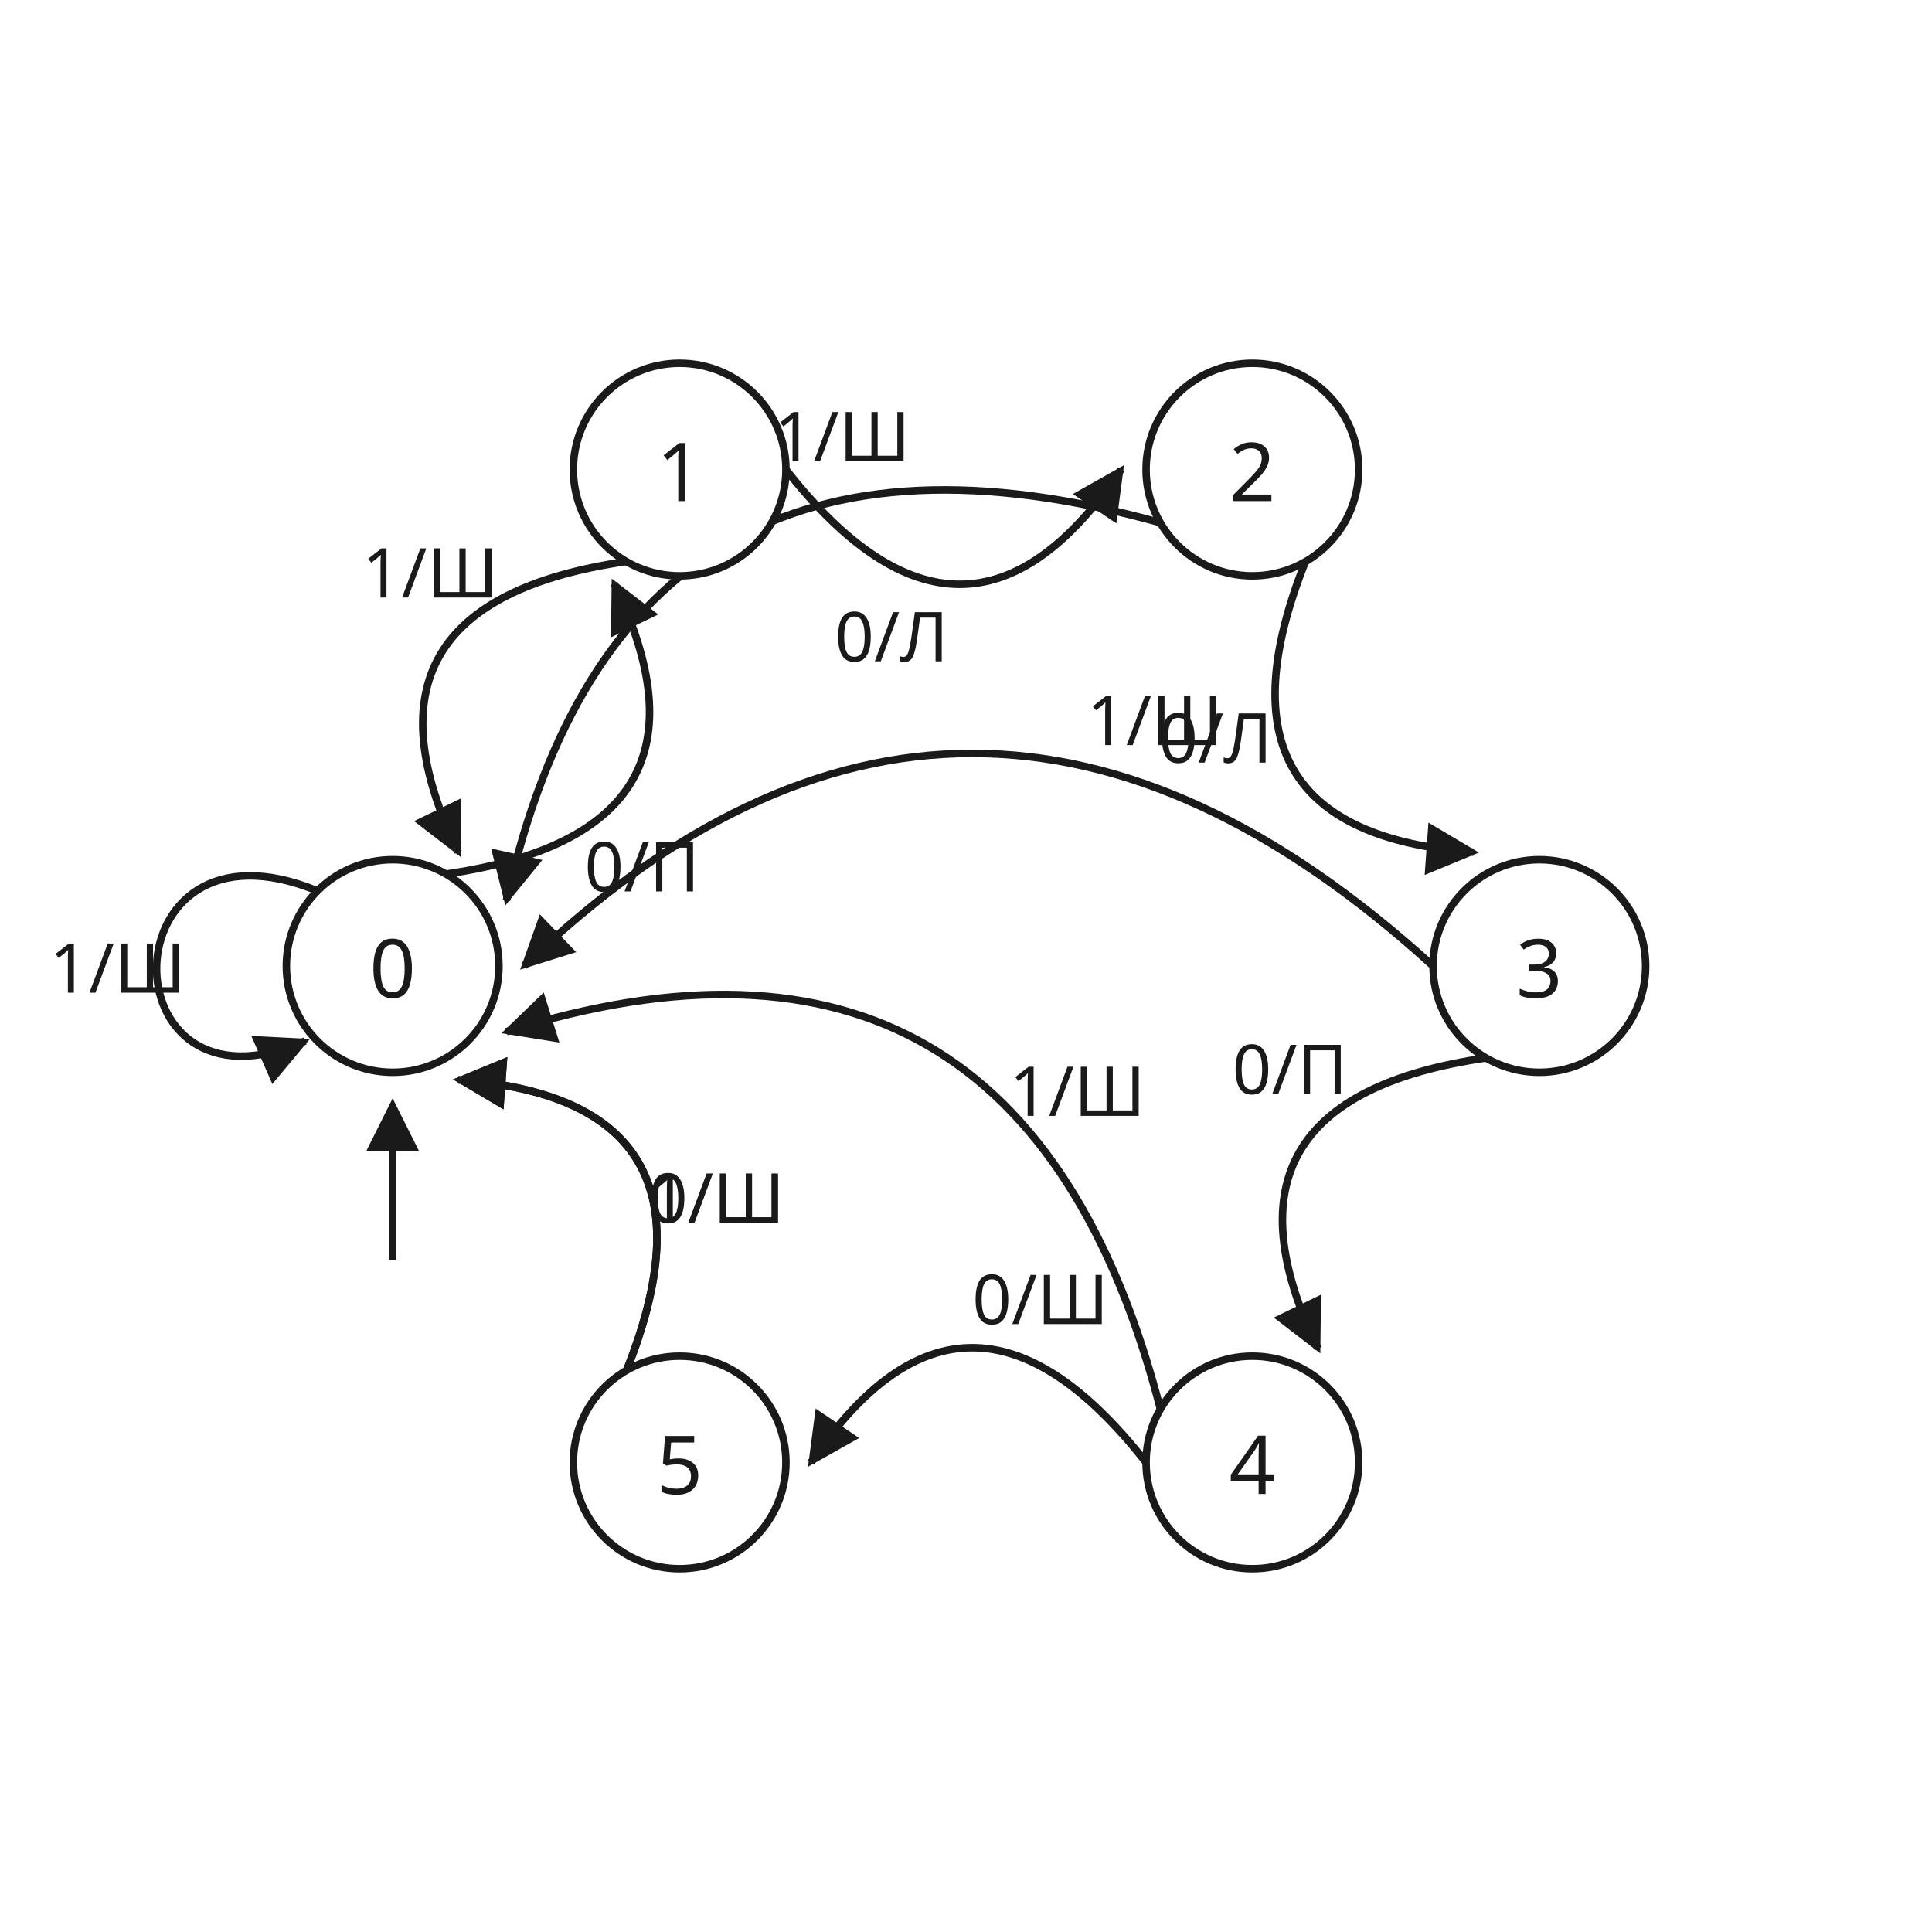
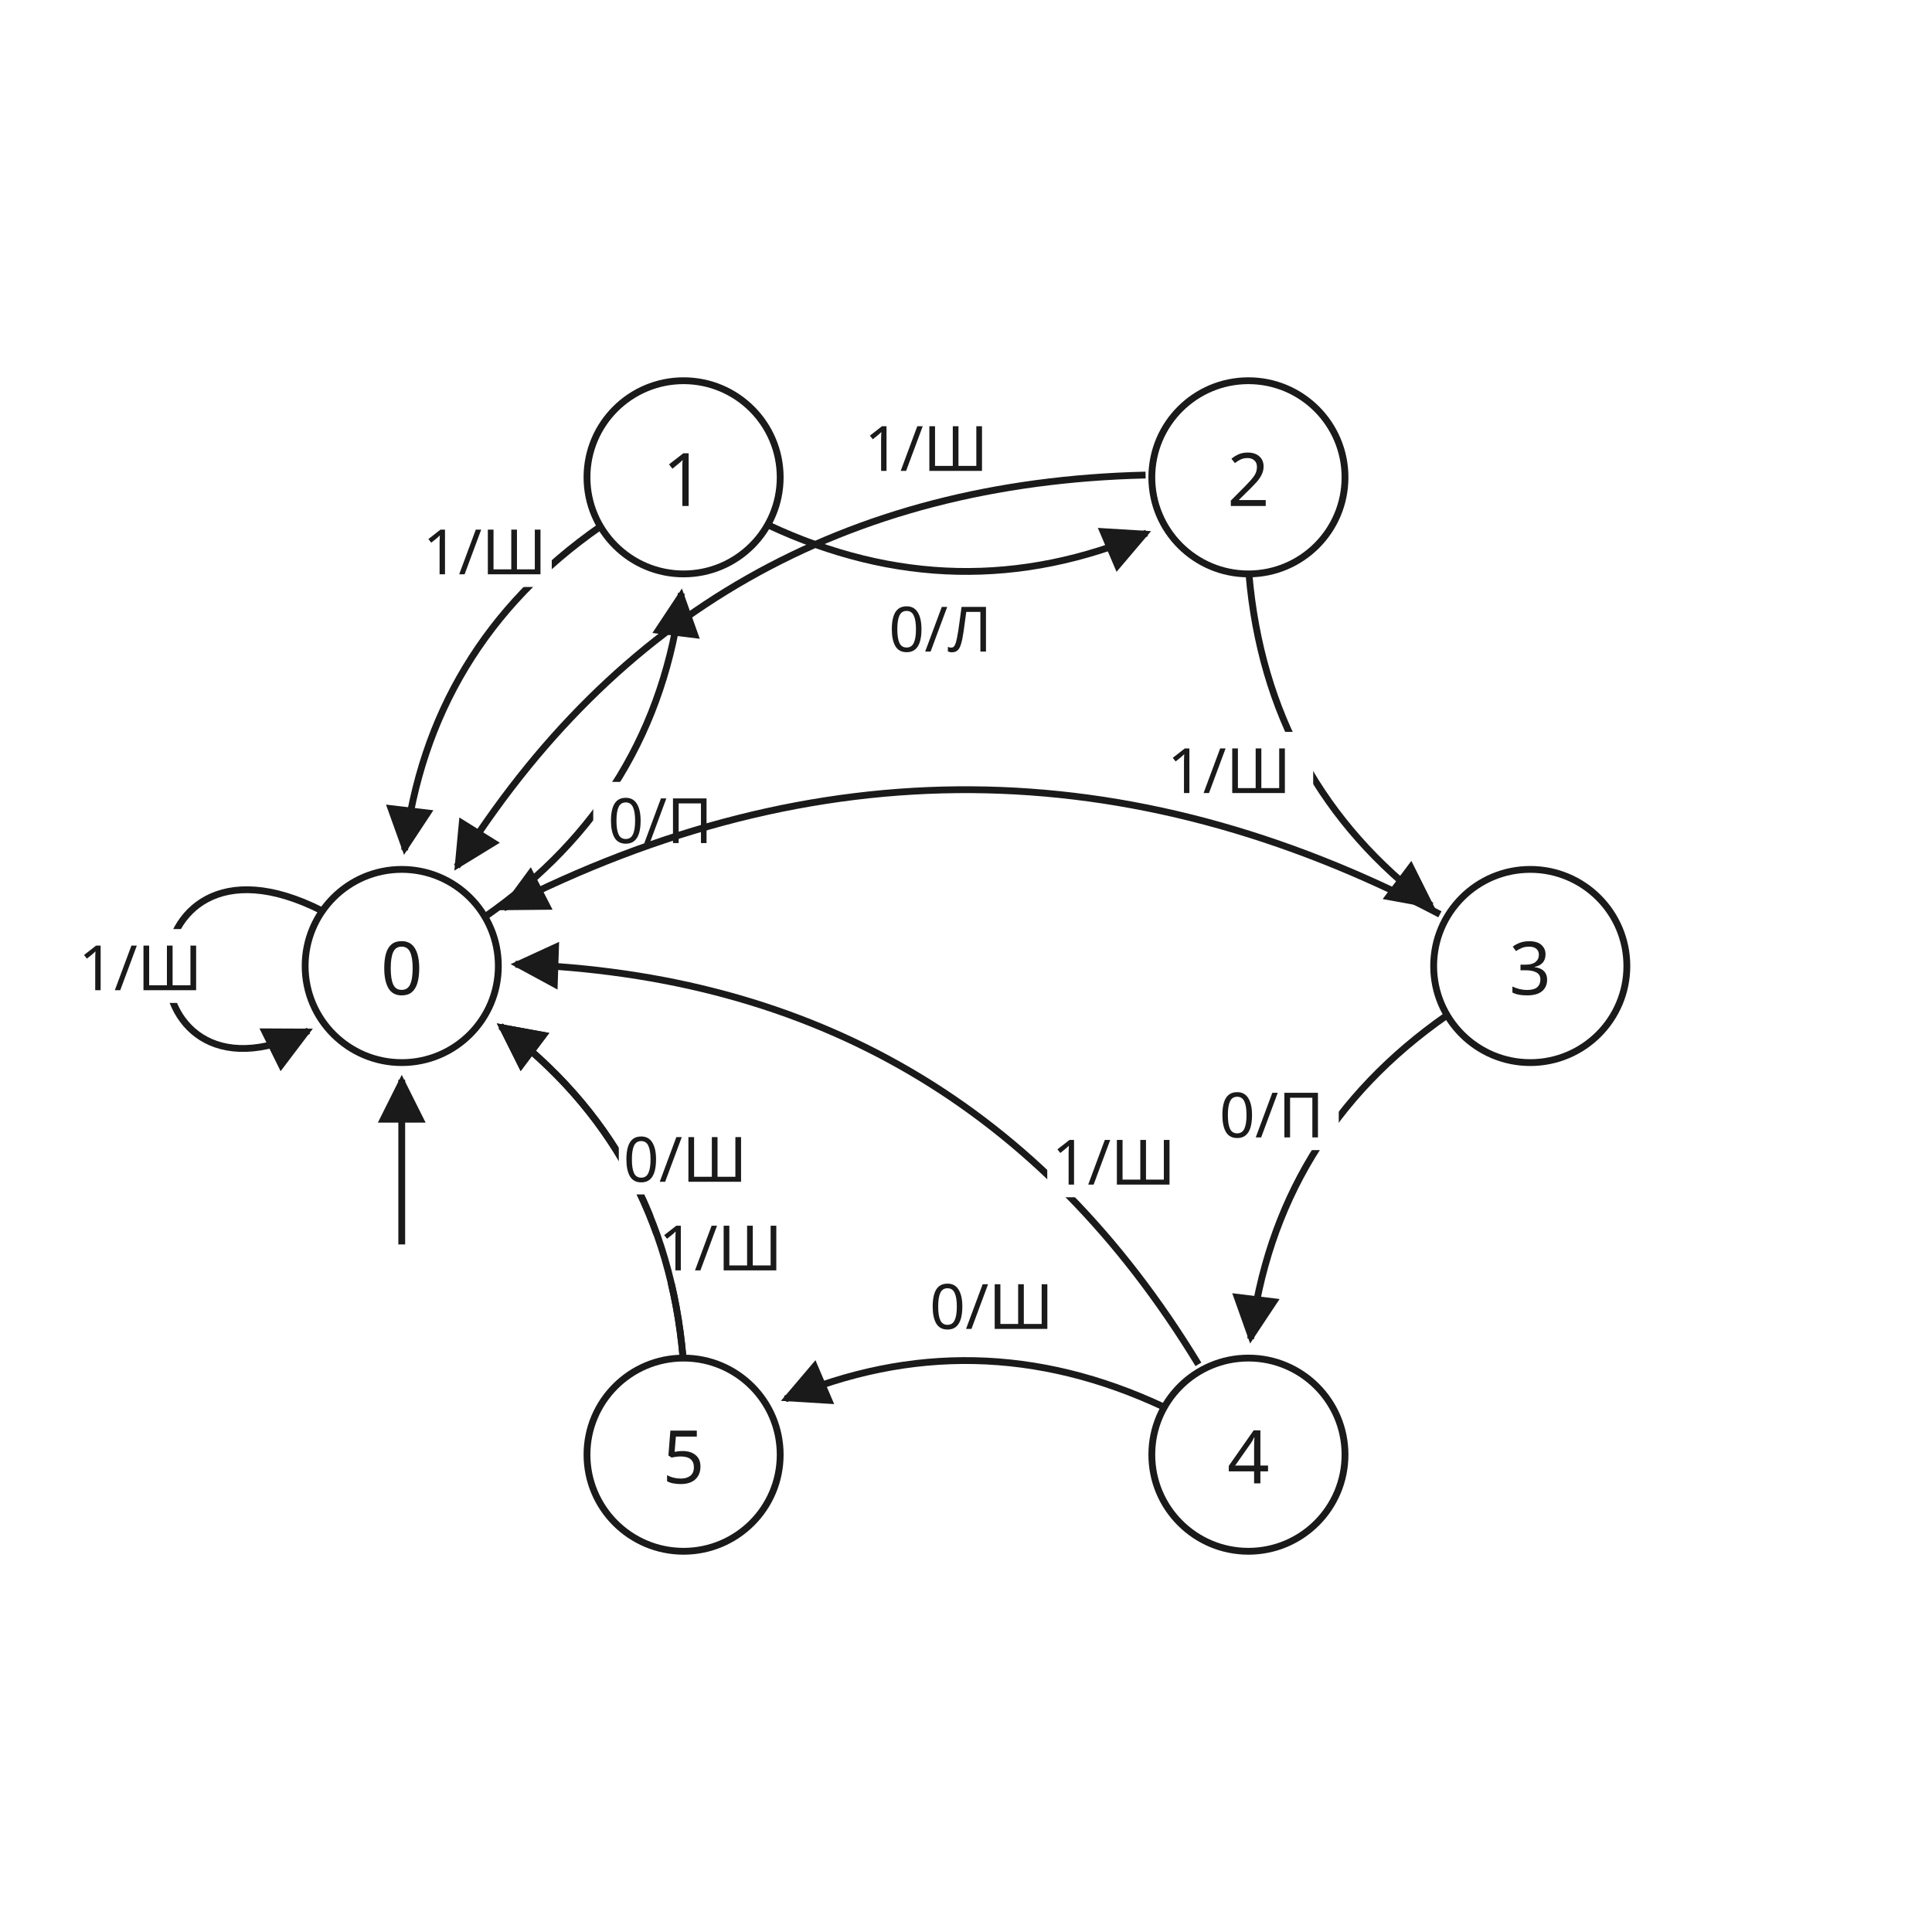
- <svg xmlns="http://www.w3.org/2000/svg" viewBox="0 0 309 309" width="309" height="309">
-   <rect width="309" height="309" fill="#ffffff" />
+ <svg xmlns="http://www.w3.org/2000/svg" viewBox="0 0 340 340" width="340" height="340">
+   <rect width="340" height="340" fill="#ffffff" />
  <defs>
    <marker id="arrow" viewBox="0 0 10 10" refX="9" refY="5" markerWidth="7" markerHeight="7" orient="auto-start-reverse">
      <path d="M 0 0 L 10 5 L 0 10 z" fill="#1a1a1a" />
    </marker>
  </defs>
-   <path d="M 50.8 142.5 C 16.8 128.5 16.8 180.5 48.8 166.5" fill="none" stroke="#1a1a1a" stroke-width="1.2" marker-end="url(#arrow)" />
-   <text x="18.8" y="154.5" font-family="osifont, ISOCPEUR, sans-serif" font-size="11" text-anchor="middle" dominant-baseline="central" fill="#1a1a1a">1/Ш</text>
-   <path d="M 71.3 139.8 Q 117.5 133.1 98.2 93.3" fill="none" stroke="#1a1a1a" stroke-width="1.2" marker-end="url(#arrow)" />
-   <text x="102.7" y="138.3" font-family="osifont, ISOCPEUR, sans-serif" font-size="11" text-anchor="middle" dominant-baseline="central" fill="#1a1a1a">0/П</text>
-   <path d="M 100.2 89.8 Q 54.0 96.5 73.3 136.3" fill="none" stroke="#1a1a1a" stroke-width="1.2" marker-end="url(#arrow)" />
-   <text x="68.8" y="91.3" font-family="osifont, ISOCPEUR, sans-serif" font-size="11" text-anchor="middle" dominant-baseline="central" fill="#1a1a1a">1/Ш</text>
-   <path d="M 125.7 75.1 Q 154.5 111.8 179.3 75.1" fill="none" stroke="#1a1a1a" stroke-width="1.2" marker-end="url(#arrow)" />
-   <text x="142.6" y="101.5" font-family="osifont, ISOCPEUR, sans-serif" font-size="11" text-anchor="middle" dominant-baseline="central" fill="#1a1a1a">0/Л</text>
-   <path d="M 185.6 83.6 Q 99.8 59.8 81.0 144.0" fill="none" stroke="#1a1a1a" stroke-width="1.2" marker-end="url(#arrow)" />
-   <text x="134.7" y="69.5" font-family="osifont, ISOCPEUR, sans-serif" font-size="11" text-anchor="middle" dominant-baseline="central" fill="#1a1a1a">1/Ш</text>
-   <path d="M 208.8 89.8 Q 191.5 133.1 235.7 136.3" fill="none" stroke="#1a1a1a" stroke-width="1.2" marker-end="url(#arrow)" />
-   <text x="194.4" y="117.7" font-family="osifont, ISOCPEUR, sans-serif" font-size="11" text-anchor="middle" dominant-baseline="central" fill="#1a1a1a">0/Л</text>
-   <path d="M 229.2 154.5 Q 154.5 86.5 83.8 154.5" fill="none" stroke="#1a1a1a" stroke-width="1.2" marker-end="url(#arrow)" />
-   <text x="184.7" y="114.9" font-family="osifont, ISOCPEUR, sans-serif" font-size="11" text-anchor="middle" dominant-baseline="central" fill="#1a1a1a">1/Ш</text>
-   <path d="M 237.7 169.2 Q 191.5 175.9 210.8 215.7" fill="none" stroke="#1a1a1a" stroke-width="1.2" marker-end="url(#arrow)" />
-   <text x="206.3" y="170.7" font-family="osifont, ISOCPEUR, sans-serif" font-size="11" text-anchor="middle" dominant-baseline="central" fill="#1a1a1a">0/П</text>
-   <path d="M 185.6 225.4 Q 163.3 139.2 81.0 165.0" fill="none" stroke="#1a1a1a" stroke-width="1.2" marker-end="url(#arrow)" />
-   <text x="172.3" y="174.2" font-family="osifont, ISOCPEUR, sans-serif" font-size="11" text-anchor="middle" dominant-baseline="central" fill="#1a1a1a">1/Ш</text>
-   <path d="M 183.3 233.9 Q 154.5 197.2 129.7 233.9" fill="none" stroke="#1a1a1a" stroke-width="1.2" marker-end="url(#arrow)" />
-   <text x="166.4" y="207.5" font-family="osifont, ISOCPEUR, sans-serif" font-size="11" text-anchor="middle" dominant-baseline="central" fill="#1a1a1a">0/Ш</text>
-   <path d="M 100.2 219.2 Q 117.5 175.9 73.3 172.7" fill="none" stroke="#1a1a1a" stroke-width="1.2" marker-end="url(#arrow)" />
-   <text x="114.6" y="191.3" font-family="osifont, ISOCPEUR, sans-serif" font-size="11" text-anchor="middle" dominant-baseline="central" fill="#1a1a1a">1/Ш</text>
-   <path d="M 100.2 219.2 Q 117.5 175.9 73.3 172.7" fill="none" stroke="#1a1a1a" stroke-width="1.2" marker-end="url(#arrow)" />
-   <text x="114.6" y="191.3" font-family="osifont, ISOCPEUR, sans-serif" font-size="11" text-anchor="middle" dominant-baseline="central" fill="#1a1a1a">0/Ш</text>
-   <circle cx="62.8" cy="154.5" r="17" fill="#ffffff" stroke="#1a1a1a" stroke-width="1.2" />
-   <text x="62.8" y="154.5" font-family="osifont, ISOCPEUR, sans-serif" font-size="13" text-anchor="middle" dominant-baseline="central" fill="#1a1a1a">0</text>
-   <circle cx="108.7" cy="75.1" r="17" fill="#ffffff" stroke="#1a1a1a" stroke-width="1.2" />
-   <text x="108.7" y="75.1" font-family="osifont, ISOCPEUR, sans-serif" font-size="13" text-anchor="middle" dominant-baseline="central" fill="#1a1a1a">1</text>
-   <circle cx="200.3" cy="75.1" r="17" fill="#ffffff" stroke="#1a1a1a" stroke-width="1.2" />
-   <text x="200.3" y="75.1" font-family="osifont, ISOCPEUR, sans-serif" font-size="13" text-anchor="middle" dominant-baseline="central" fill="#1a1a1a">2</text>
-   <circle cx="246.2" cy="154.5" r="17" fill="#ffffff" stroke="#1a1a1a" stroke-width="1.2" />
-   <text x="246.2" y="154.5" font-family="osifont, ISOCPEUR, sans-serif" font-size="13" text-anchor="middle" dominant-baseline="central" fill="#1a1a1a">3</text>
-   <circle cx="200.3" cy="233.9" r="17" fill="#ffffff" stroke="#1a1a1a" stroke-width="1.2" />
-   <text x="200.3" y="233.9" font-family="osifont, ISOCPEUR, sans-serif" font-size="13" text-anchor="middle" dominant-baseline="central" fill="#1a1a1a">4</text>
-   <circle cx="108.7" cy="233.9" r="17" fill="#ffffff" stroke="#1a1a1a" stroke-width="1.2" />
-   <text x="108.7" y="233.9" font-family="osifont, ISOCPEUR, sans-serif" font-size="13" text-anchor="middle" dominant-baseline="central" fill="#1a1a1a">5</text>
-   <path d="M 62.8 201.5 L 62.8 176.5" stroke="#1a1a1a" stroke-width="1.2" marker-end="url(#arrow)" />
+   <path d="M 56.7 160.3 C 20.7 142.0 20.7 198.0 54.3 181.4" fill="none" stroke="#1a1a1a" stroke-width="1.2" marker-end="url(#arrow)" />
+   <rect x="13.0" y="163.5" width="23.5" height="13.0" fill="#ffffff" />
+   <text x="24.7" y="170.0" font-family="osifont, ISOCPEUR, sans-serif" font-size="11" text-anchor="middle" dominant-baseline="central" fill="#1a1a1a">1/Ш</text>
+   <path d="M 85.4 161.3 Q 115.5 140.3 119.9 104.4" fill="none" stroke="#1a1a1a" stroke-width="1.2" marker-end="url(#arrow)" />
+   <rect x="104.4" y="137.6" width="23.5" height="13.0" fill="#ffffff" />
+   <text x="116.2" y="144.1" font-family="osifont, ISOCPEUR, sans-serif" font-size="11" text-anchor="middle" dominant-baseline="central" fill="#1a1a1a">0/П</text>
+   <path d="M 105.6 92.7 Q 75.5 113.7 71.2 149.6" fill="none" stroke="#1a1a1a" stroke-width="1.2" marker-end="url(#arrow)" />
+   <rect x="73.6" y="90.3" width="23.5" height="13.0" fill="#ffffff" />
+   <text x="85.3" y="96.8" font-family="osifont, ISOCPEUR, sans-serif" font-size="11" text-anchor="middle" dominant-baseline="central" fill="#1a1a1a">1/Ш</text>
+   <path d="M 135.2 92.4 Q 168.5 108.0 201.8 93.8" fill="none" stroke="#1a1a1a" stroke-width="1.2" marker-end="url(#arrow)" />
+   <rect x="153.8" y="103.9" width="23.5" height="13.0" fill="#ffffff" />
+   <text x="165.5" y="110.4" font-family="osifont, ISOCPEUR, sans-serif" font-size="11" text-anchor="middle" dominant-baseline="central" fill="#1a1a1a">0/Л</text>
+   <path d="M 201.6 83.6 Q 122.2 85.5 80.4 152.5" fill="none" stroke="#1a1a1a" stroke-width="1.2" marker-end="url(#arrow)" />
+   <rect x="151.2" y="72.1" width="23.5" height="13.0" fill="#ffffff" />
+   <text x="163.0" y="78.6" font-family="osifont, ISOCPEUR, sans-serif" font-size="11" text-anchor="middle" dominant-baseline="central" fill="#1a1a1a">1/Ш</text>
+   <path d="M 219.8 101.1 Q 223.0 137.7 251.9 159.4" fill="none" stroke="#1a1a1a" stroke-width="1.2" marker-end="url(#arrow)" />
+   <rect x="207.6" y="129.8" width="23.5" height="13.0" fill="#ffffff" />
+   <text x="219.4" y="136.3" font-family="osifont, ISOCPEUR, sans-serif" font-size="11" text-anchor="middle" dominant-baseline="central" fill="#1a1a1a">0/Л</text>
+   <path d="M 253.4 160.9 Q 171.0 117.6 88.6 159.8" fill="none" stroke="#1a1a1a" stroke-width="1.2" marker-end="url(#arrow)" />
+   <rect x="204.5" y="128.8" width="23.5" height="13.0" fill="#ffffff" />
+   <text x="216.3" y="135.3" font-family="osifont, ISOCPEUR, sans-serif" font-size="11" text-anchor="middle" dominant-baseline="central" fill="#1a1a1a">1/Ш</text>
+   <path d="M 254.6 178.7 Q 224.5 199.7 220.1 235.6" fill="none" stroke="#1a1a1a" stroke-width="1.2" marker-end="url(#arrow)" />
+   <rect x="212.1" y="189.4" width="23.5" height="13.0" fill="#ffffff" />
+   <text x="223.8" y="195.9" font-family="osifont, ISOCPEUR, sans-serif" font-size="11" text-anchor="middle" dominant-baseline="central" fill="#1a1a1a">0/П</text>
+   <path d="M 210.9 240.1 Q 169.7 172.3 90.7 169.7" fill="none" stroke="#1a1a1a" stroke-width="1.2" marker-end="url(#arrow)" />
+   <rect x="184.3" y="197.7" width="23.5" height="13.0" fill="#ffffff" />
+   <text x="196.0" y="204.2" font-family="osifont, ISOCPEUR, sans-serif" font-size="11" text-anchor="middle" dominant-baseline="central" fill="#1a1a1a">1/Ш</text>
+   <path d="M 204.8 247.6 Q 171.5 232.0 138.2 246.2" fill="none" stroke="#1a1a1a" stroke-width="1.2" marker-end="url(#arrow)" />
+   <rect x="162.8" y="223.1" width="23.5" height="13.0" fill="#ffffff" />
+   <text x="174.5" y="229.6" font-family="osifont, ISOCPEUR, sans-serif" font-size="11" text-anchor="middle" dominant-baseline="central" fill="#1a1a1a">0/Ш</text>
+   <path d="M 120.2 238.9 Q 117.0 202.3 88.1 180.6" fill="none" stroke="#1a1a1a" stroke-width="1.2" marker-end="url(#arrow)" />
+   <rect x="115.0" y="212.8" width="23.5" height="13.0" fill="#ffffff" />
+   <text x="126.8" y="219.3" font-family="osifont, ISOCPEUR, sans-serif" font-size="11" text-anchor="middle" dominant-baseline="central" fill="#1a1a1a">1/Ш</text>
+   <path d="M 120.2 238.9 Q 117.0 202.3 88.1 180.6" fill="none" stroke="#1a1a1a" stroke-width="1.2" marker-end="url(#arrow)" />
+   <rect x="108.9" y="197.2" width="23.5" height="13.0" fill="#ffffff" />
+   <text x="120.6" y="203.7" font-family="osifont, ISOCPEUR, sans-serif" font-size="11" text-anchor="middle" dominant-baseline="central" fill="#1a1a1a">0/Ш</text>
+   <circle cx="70.7" cy="170.0" r="17" fill="#ffffff" stroke="#1a1a1a" stroke-width="1.2" />
+   <text x="70.7" y="170.0" font-family="osifont, ISOCPEUR, sans-serif" font-size="13" text-anchor="middle" dominant-baseline="central" fill="#1a1a1a">0</text>
+   <circle cx="120.3" cy="84.0" r="17" fill="#ffffff" stroke="#1a1a1a" stroke-width="1.2" />
+   <text x="120.3" y="84.0" font-family="osifont, ISOCPEUR, sans-serif" font-size="13" text-anchor="middle" dominant-baseline="central" fill="#1a1a1a">1</text>
+   <circle cx="219.7" cy="84.0" r="17" fill="#ffffff" stroke="#1a1a1a" stroke-width="1.2" />
+   <text x="219.7" y="84.0" font-family="osifont, ISOCPEUR, sans-serif" font-size="13" text-anchor="middle" dominant-baseline="central" fill="#1a1a1a">2</text>
+   <circle cx="269.3" cy="170.0" r="17" fill="#ffffff" stroke="#1a1a1a" stroke-width="1.2" />
+   <text x="269.3" y="170.0" font-family="osifont, ISOCPEUR, sans-serif" font-size="13" text-anchor="middle" dominant-baseline="central" fill="#1a1a1a">3</text>
+   <circle cx="219.7" cy="256.0" r="17" fill="#ffffff" stroke="#1a1a1a" stroke-width="1.2" />
+   <text x="219.7" y="256.0" font-family="osifont, ISOCPEUR, sans-serif" font-size="13" text-anchor="middle" dominant-baseline="central" fill="#1a1a1a">4</text>
+   <circle cx="120.3" cy="256.0" r="17" fill="#ffffff" stroke="#1a1a1a" stroke-width="1.2" />
+   <text x="120.3" y="256.0" font-family="osifont, ISOCPEUR, sans-serif" font-size="13" text-anchor="middle" dominant-baseline="central" fill="#1a1a1a">5</text>
+   <path d="M 70.7 219.0 L 70.7 190.0" stroke="#1a1a1a" stroke-width="1.2" marker-end="url(#arrow)" />
</svg>
